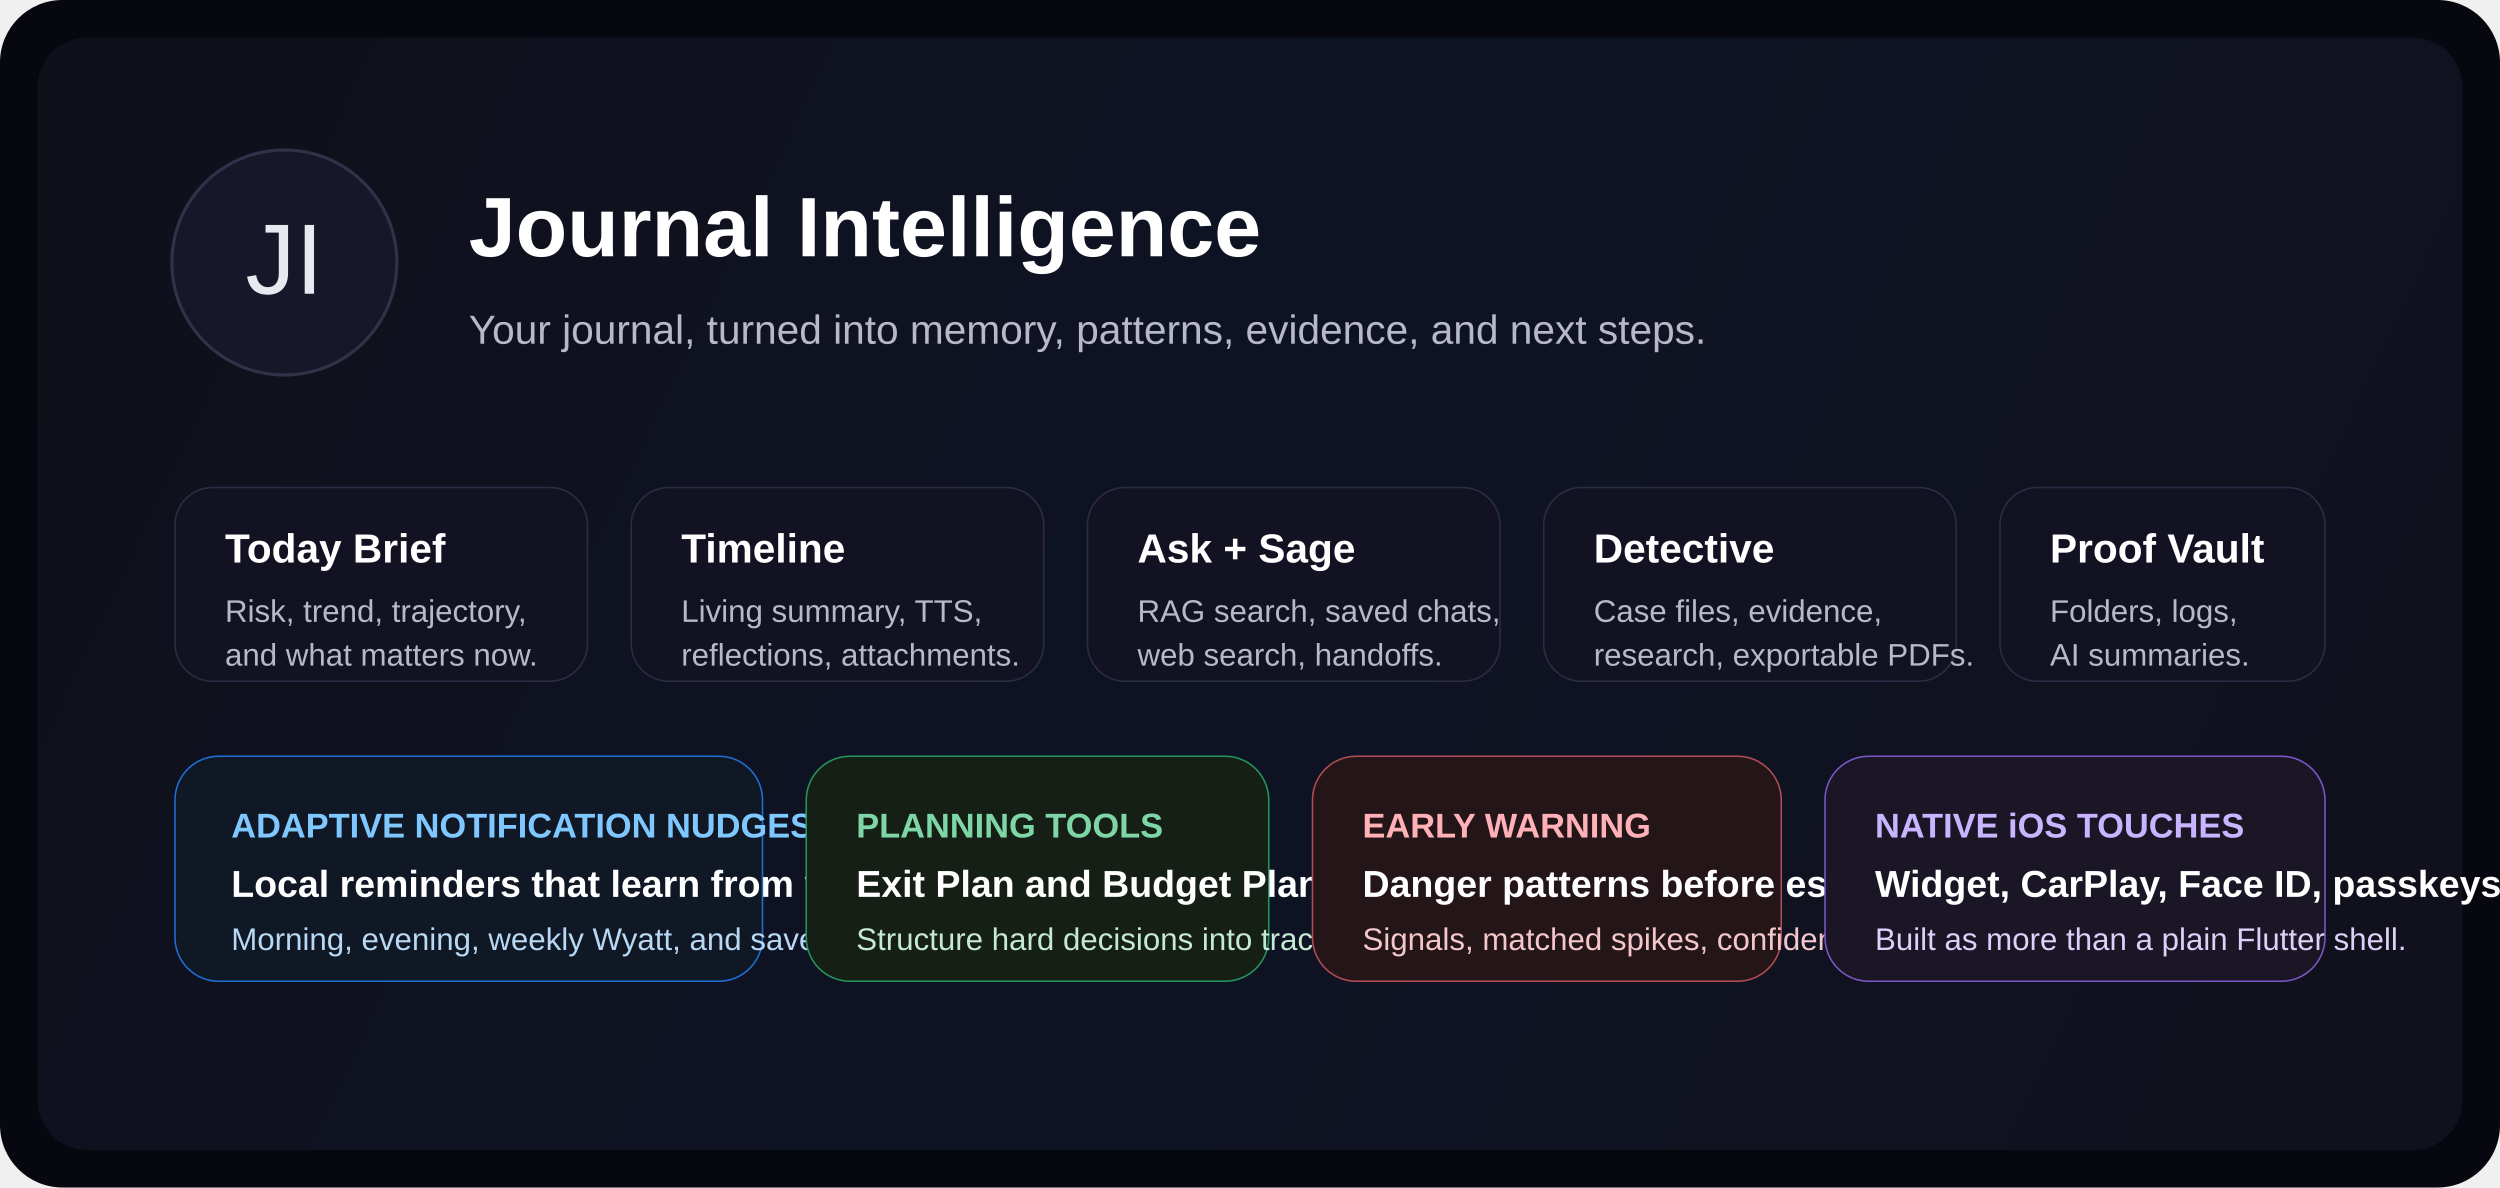
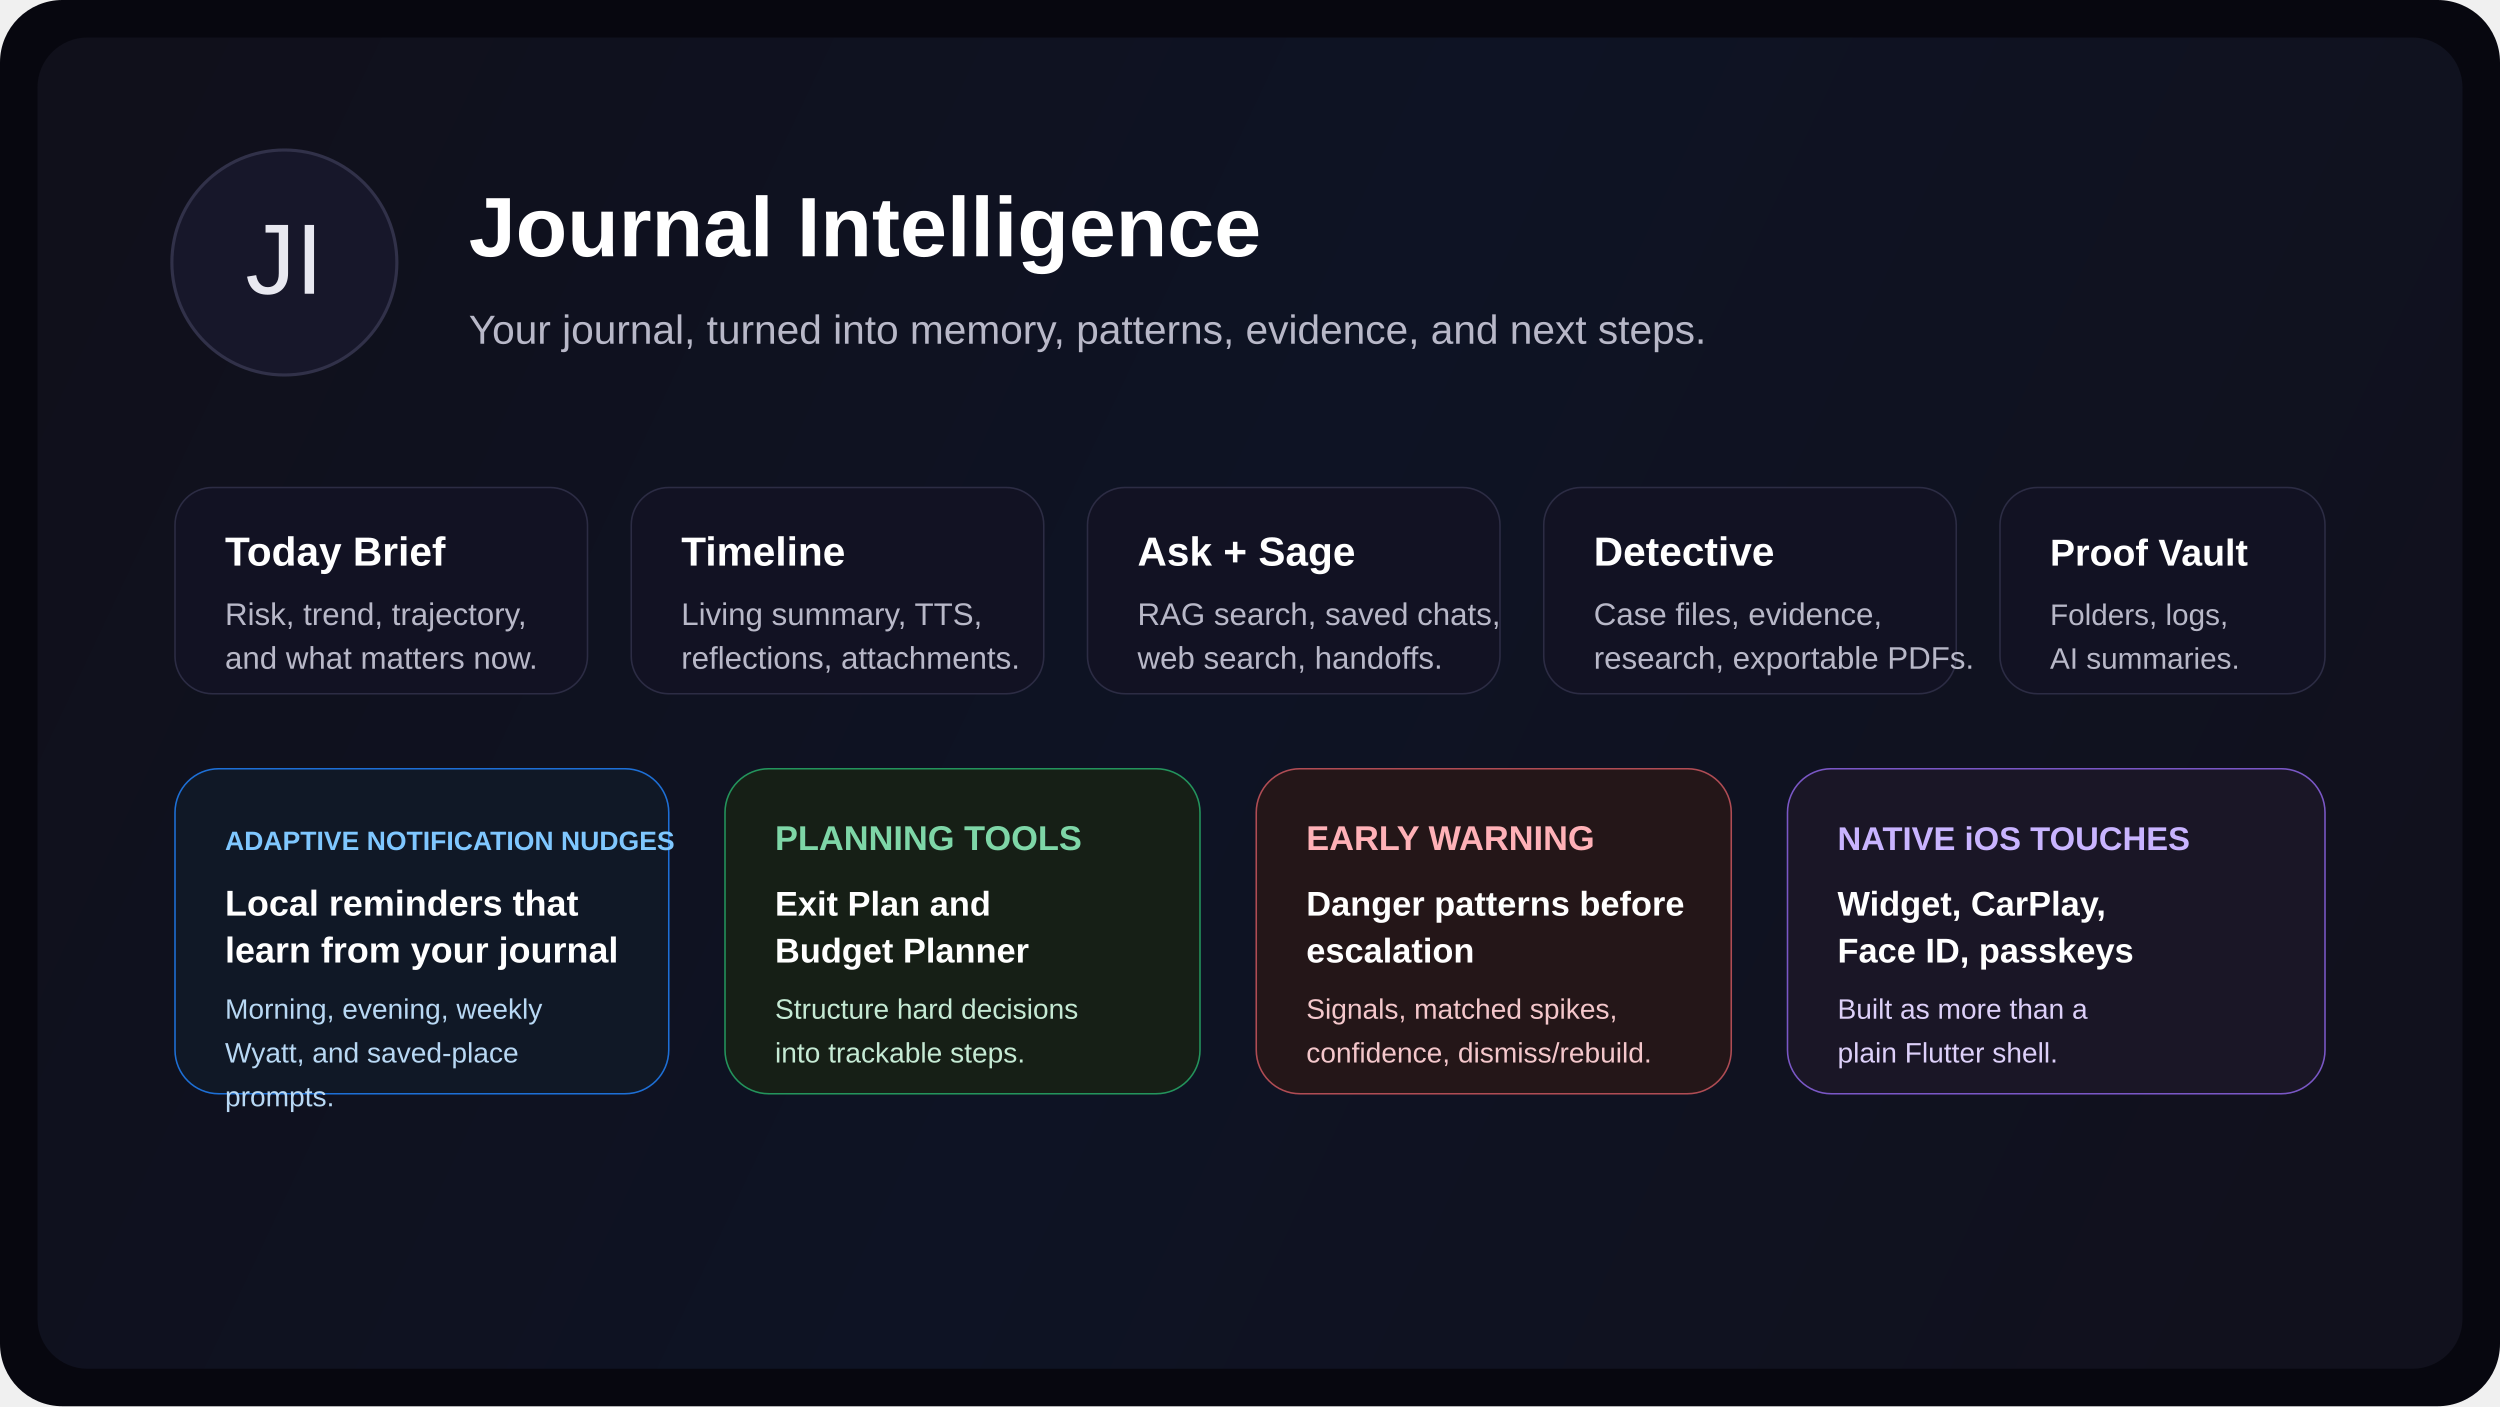
- <svg xmlns="http://www.w3.org/2000/svg" width="1600" height="760" viewBox="0 0 1600 760" fill="none">
-   <rect width="1600" height="760" rx="40" fill="#07070F" />
-   <rect x="24" y="24" width="1552" height="712" rx="32" fill="url(#bg)" />
+ <svg xmlns="http://www.w3.org/2000/svg" width="1600" height="900" viewBox="0 0 1600 900" fill="none">
+   <rect width="1600" height="900" rx="40" fill="#07070F" />
+   <rect x="24" y="24" width="1552" height="852" rx="32" fill="url(#bg)" />
  <circle cx="182" cy="168" r="72" fill="#17172A" stroke="#313149" stroke-width="2" />
  <text x="182" y="188" text-anchor="middle" fill="#E8E8F0" font-size="64" font-family="Arial, Helvetica, sans-serif">JI</text>
  <text x="300" y="164" fill="#FFFFFF" font-size="54" font-weight="700" font-family="Arial, Helvetica, sans-serif">Journal Intelligence</text>
  <text x="300" y="220" fill="#B8B8C8" font-size="26" font-family="Arial, Helvetica, sans-serif">Your journal, turned into memory, patterns, evidence, and next steps.</text>
-   <rect x="112" y="312" width="264" height="124" rx="24" fill="#121223" stroke="#2C2C44" />
-   <text x="144" y="360" fill="#FFFFFF" font-size="26" font-weight="700" font-family="Arial, Helvetica, sans-serif">Today Brief</text>
-   <text x="144" y="398" fill="#B8B8C8" font-size="20" font-family="Arial, Helvetica, sans-serif">Risk, trend, trajectory,</text>
-   <text x="144" y="426" fill="#B8B8C8" font-size="20" font-family="Arial, Helvetica, sans-serif">and what matters now.</text>
-   <rect x="404" y="312" width="264" height="124" rx="24" fill="#121223" stroke="#2C2C44" />
-   <text x="436" y="360" fill="#FFFFFF" font-size="26" font-weight="700" font-family="Arial, Helvetica, sans-serif">Timeline</text>
-   <text x="436" y="398" fill="#B8B8C8" font-size="20" font-family="Arial, Helvetica, sans-serif">Living summary, TTS,</text>
-   <text x="436" y="426" fill="#B8B8C8" font-size="20" font-family="Arial, Helvetica, sans-serif">reflections, attachments.</text>
-   <rect x="696" y="312" width="264" height="124" rx="24" fill="#121223" stroke="#2C2C44" />
-   <text x="728" y="360" fill="#FFFFFF" font-size="26" font-weight="700" font-family="Arial, Helvetica, sans-serif">Ask + Sage</text>
-   <text x="728" y="398" fill="#B8B8C8" font-size="20" font-family="Arial, Helvetica, sans-serif">RAG search, saved chats,</text>
-   <text x="728" y="426" fill="#B8B8C8" font-size="20" font-family="Arial, Helvetica, sans-serif">web search, handoffs.</text>
-   <rect x="988" y="312" width="264" height="124" rx="24" fill="#121223" stroke="#2C2C44" />
-   <text x="1020" y="360" fill="#FFFFFF" font-size="26" font-weight="700" font-family="Arial, Helvetica, sans-serif">Detective</text>
-   <text x="1020" y="398" fill="#B8B8C8" font-size="20" font-family="Arial, Helvetica, sans-serif">Case files, evidence,</text>
-   <text x="1020" y="426" fill="#B8B8C8" font-size="20" font-family="Arial, Helvetica, sans-serif">research, exportable PDFs.</text>
-   <rect x="1280" y="312" width="208" height="124" rx="24" fill="#121223" stroke="#2C2C44" />
-   <text x="1312" y="360" fill="#FFFFFF" font-size="26" font-weight="700" font-family="Arial, Helvetica, sans-serif">Proof Vault</text>
-   <text x="1312" y="398" fill="#B8B8C8" font-size="20" font-family="Arial, Helvetica, sans-serif">Folders, logs,</text>
-   <text x="1312" y="426" fill="#B8B8C8" font-size="20" font-family="Arial, Helvetica, sans-serif">AI summaries.</text>
-   <rect x="112" y="484" width="376" height="144" rx="28" fill="#101826" stroke="#1D6FD6" />
-   <text x="148" y="536" fill="#7FC7FF" font-size="22" font-weight="700" font-family="Arial, Helvetica, sans-serif">ADAPTIVE NOTIFICATION NUDGES</text>
-   <text x="148" y="574" fill="#FFFFFF" font-size="24" font-weight="700" font-family="Arial, Helvetica, sans-serif">Local reminders that learn from your journal</text>
-   <text x="148" y="608" fill="#B8D8F4" font-size="20" font-family="Arial, Helvetica, sans-serif">Morning, evening, weekly Wyatt, and saved-place prompts.</text>
-   <rect x="516" y="484" width="296" height="144" rx="28" fill="#161F16" stroke="#23945C" />
-   <text x="548" y="536" fill="#7ED6A7" font-size="22" font-weight="700" font-family="Arial, Helvetica, sans-serif">PLANNING TOOLS</text>
-   <text x="548" y="574" fill="#FFFFFF" font-size="24" font-weight="700" font-family="Arial, Helvetica, sans-serif">Exit Plan and Budget Planner</text>
-   <text x="548" y="608" fill="#C5EAD4" font-size="20" font-family="Arial, Helvetica, sans-serif">Structure hard decisions into trackable steps.</text>
-   <rect x="840" y="484" width="300" height="144" rx="28" fill="#241618" stroke="#B04C54" />
-   <text x="872" y="536" fill="#FFB1B7" font-size="22" font-weight="700" font-family="Arial, Helvetica, sans-serif">EARLY WARNING</text>
-   <text x="872" y="574" fill="#FFFFFF" font-size="24" font-weight="700" font-family="Arial, Helvetica, sans-serif">Danger patterns before escalation</text>
-   <text x="872" y="608" fill="#F4C7CB" font-size="20" font-family="Arial, Helvetica, sans-serif">Signals, matched spikes, confidence, dismiss/rebuild.</text>
-   <rect x="1168" y="484" width="320" height="144" rx="28" fill="#1A1626" stroke="#7A57C6" />
-   <text x="1200" y="536" fill="#C9B4FF" font-size="22" font-weight="700" font-family="Arial, Helvetica, sans-serif">NATIVE iOS TOUCHES</text>
-   <text x="1200" y="574" fill="#FFFFFF" font-size="24" font-weight="700" font-family="Arial, Helvetica, sans-serif">Widget, CarPlay, Face ID, passkeys</text>
-   <text x="1200" y="608" fill="#DDD0F9" font-size="20" font-family="Arial, Helvetica, sans-serif">Built as more than a plain Flutter shell.</text>
+   <rect x="112" y="312" width="264" height="132" rx="24" fill="#121223" stroke="#2C2C44" />
+   <text x="144" y="362" fill="#FFFFFF" font-size="26" font-weight="700" font-family="Arial, Helvetica, sans-serif">Today Brief</text>
+   <text x="144" y="400" fill="#B8B8C8" font-size="20" font-family="Arial, Helvetica, sans-serif">Risk, trend, trajectory,</text>
+   <text x="144" y="428" fill="#B8B8C8" font-size="20" font-family="Arial, Helvetica, sans-serif">and what matters now.</text>
+   <rect x="404" y="312" width="264" height="132" rx="24" fill="#121223" stroke="#2C2C44" />
+   <text x="436" y="362" fill="#FFFFFF" font-size="26" font-weight="700" font-family="Arial, Helvetica, sans-serif">Timeline</text>
+   <text x="436" y="400" fill="#B8B8C8" font-size="20" font-family="Arial, Helvetica, sans-serif">Living summary, TTS,</text>
+   <text x="436" y="428" fill="#B8B8C8" font-size="20" font-family="Arial, Helvetica, sans-serif">reflections, attachments.</text>
+   <rect x="696" y="312" width="264" height="132" rx="24" fill="#121223" stroke="#2C2C44" />
+   <text x="728" y="362" fill="#FFFFFF" font-size="26" font-weight="700" font-family="Arial, Helvetica, sans-serif">Ask + Sage</text>
+   <text x="728" y="400" fill="#B8B8C8" font-size="20" font-family="Arial, Helvetica, sans-serif">RAG search, saved chats,</text>
+   <text x="728" y="428" fill="#B8B8C8" font-size="20" font-family="Arial, Helvetica, sans-serif">web search, handoffs.</text>
+   <rect x="988" y="312" width="264" height="132" rx="24" fill="#121223" stroke="#2C2C44" />
+   <text x="1020" y="362" fill="#FFFFFF" font-size="26" font-weight="700" font-family="Arial, Helvetica, sans-serif">Detective</text>
+   <text x="1020" y="400" fill="#B8B8C8" font-size="20" font-family="Arial, Helvetica, sans-serif">Case files, evidence,</text>
+   <text x="1020" y="428" fill="#B8B8C8" font-size="20" font-family="Arial, Helvetica, sans-serif">research, exportable PDFs.</text>
+   <rect x="1280" y="312" width="208" height="132" rx="24" fill="#121223" stroke="#2C2C44" />
+   <text x="1312" y="362" fill="#FFFFFF" font-size="24" font-weight="700" font-family="Arial, Helvetica, sans-serif">Proof Vault</text>
+   <text x="1312" y="400" fill="#B8B8C8" font-size="19" font-family="Arial, Helvetica, sans-serif">Folders, logs,</text>
+   <text x="1312" y="428" fill="#B8B8C8" font-size="19" font-family="Arial, Helvetica, sans-serif">AI summaries.</text>
+   <rect x="112" y="492" width="316" height="208" rx="28" fill="#101826" stroke="#1D6FD6" />
+   <text x="144" y="544" fill="#7FC7FF" font-size="17" font-weight="700" font-family="Arial, Helvetica, sans-serif">ADAPTIVE NOTIFICATION NUDGES</text>
+   <text x="144" y="586" fill="#FFFFFF" font-size="23" font-weight="700" font-family="Arial, Helvetica, sans-serif">
+     <tspan x="144" dy="0">Local reminders that</tspan>
+     <tspan x="144" dy="30">learn from your journal</tspan>
+   </text>
+   <text x="144" y="652" fill="#B8D8F4" font-size="18" font-family="Arial, Helvetica, sans-serif">
+     <tspan x="144" dy="0">Morning, evening, weekly</tspan>
+     <tspan x="144" dy="28">Wyatt, and saved-place</tspan>
+     <tspan x="144" dy="28">prompts.</tspan>
+   </text>
+   <rect x="464" y="492" width="304" height="208" rx="28" fill="#161F16" stroke="#23945C" />
+   <text x="496" y="544" fill="#7ED6A7" font-size="22" font-weight="700" font-family="Arial, Helvetica, sans-serif">PLANNING TOOLS</text>
+   <text x="496" y="586" fill="#FFFFFF" font-size="22" font-weight="700" font-family="Arial, Helvetica, sans-serif">
+     <tspan x="496" dy="0">Exit Plan and</tspan>
+     <tspan x="496" dy="30">Budget Planner</tspan>
+   </text>
+   <text x="496" y="652" fill="#C5EAD4" font-size="18" font-family="Arial, Helvetica, sans-serif">
+     <tspan x="496" dy="0">Structure hard decisions</tspan>
+     <tspan x="496" dy="28">into trackable steps.</tspan>
+   </text>
+   <rect x="804" y="492" width="304" height="208" rx="28" fill="#241618" stroke="#B04C54" />
+   <text x="836" y="544" fill="#FFB1B7" font-size="22" font-weight="700" font-family="Arial, Helvetica, sans-serif">EARLY WARNING</text>
+   <text x="836" y="586" fill="#FFFFFF" font-size="22" font-weight="700" font-family="Arial, Helvetica, sans-serif">
+     <tspan x="836" dy="0">Danger patterns before</tspan>
+     <tspan x="836" dy="30">escalation</tspan>
+   </text>
+   <text x="836" y="652" fill="#F4C7CB" font-size="18" font-family="Arial, Helvetica, sans-serif">
+     <tspan x="836" dy="0">Signals, matched spikes,</tspan>
+     <tspan x="836" dy="28">confidence, dismiss/rebuild.</tspan>
+   </text>
+   <rect x="1144" y="492" width="344" height="208" rx="28" fill="#1A1626" stroke="#7A57C6" />
+   <text x="1176" y="544" fill="#C9B4FF" font-size="21" font-weight="700" font-family="Arial, Helvetica, sans-serif">NATIVE iOS TOUCHES</text>
+   <text x="1176" y="586" fill="#FFFFFF" font-size="22" font-weight="700" font-family="Arial, Helvetica, sans-serif">
+     <tspan x="1176" dy="0">Widget, CarPlay,</tspan>
+     <tspan x="1176" dy="30">Face ID, passkeys</tspan>
+   </text>
+   <text x="1176" y="652" fill="#DDD0F9" font-size="18" font-family="Arial, Helvetica, sans-serif">
+     <tspan x="1176" dy="0">Built as more than a</tspan>
+     <tspan x="1176" dy="28">plain Flutter shell.</tspan>
+   </text>
  <defs>
    <linearGradient id="bg" x1="90" y1="44" x2="1510" y2="716" gradientUnits="userSpaceOnUse">
      <stop stop-color="#10101B" />
      <stop offset="0.5" stop-color="#0E1324" />
      <stop offset="1" stop-color="#11111D" />
    </linearGradient>
  </defs>
</svg>
